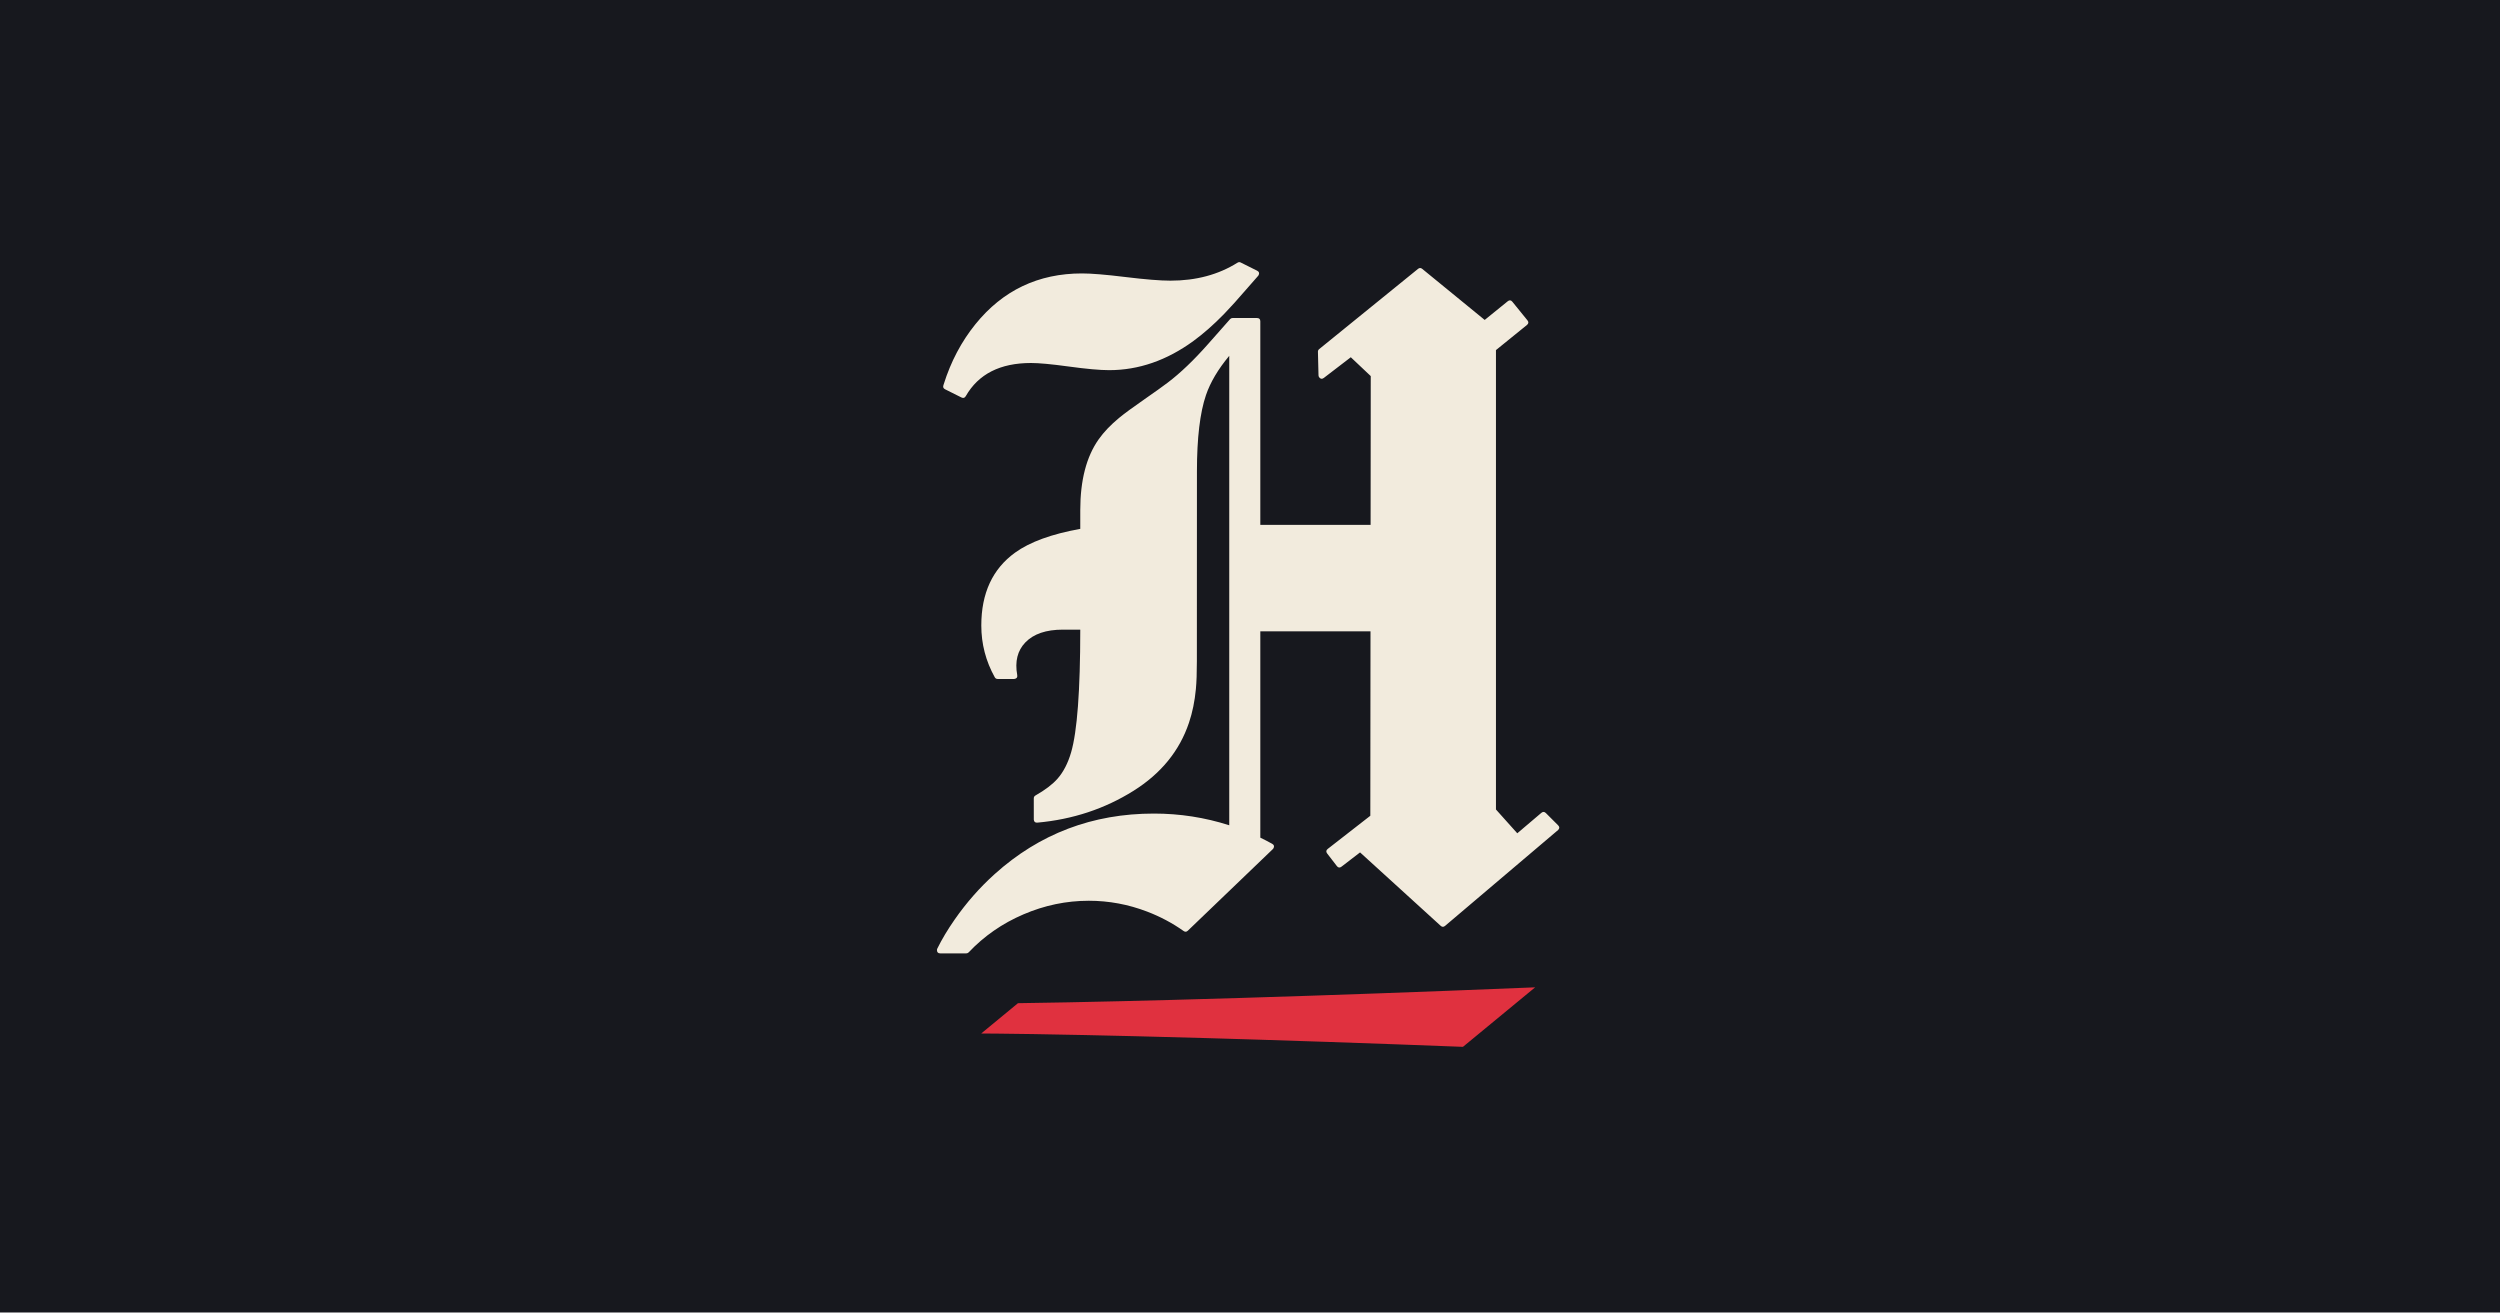
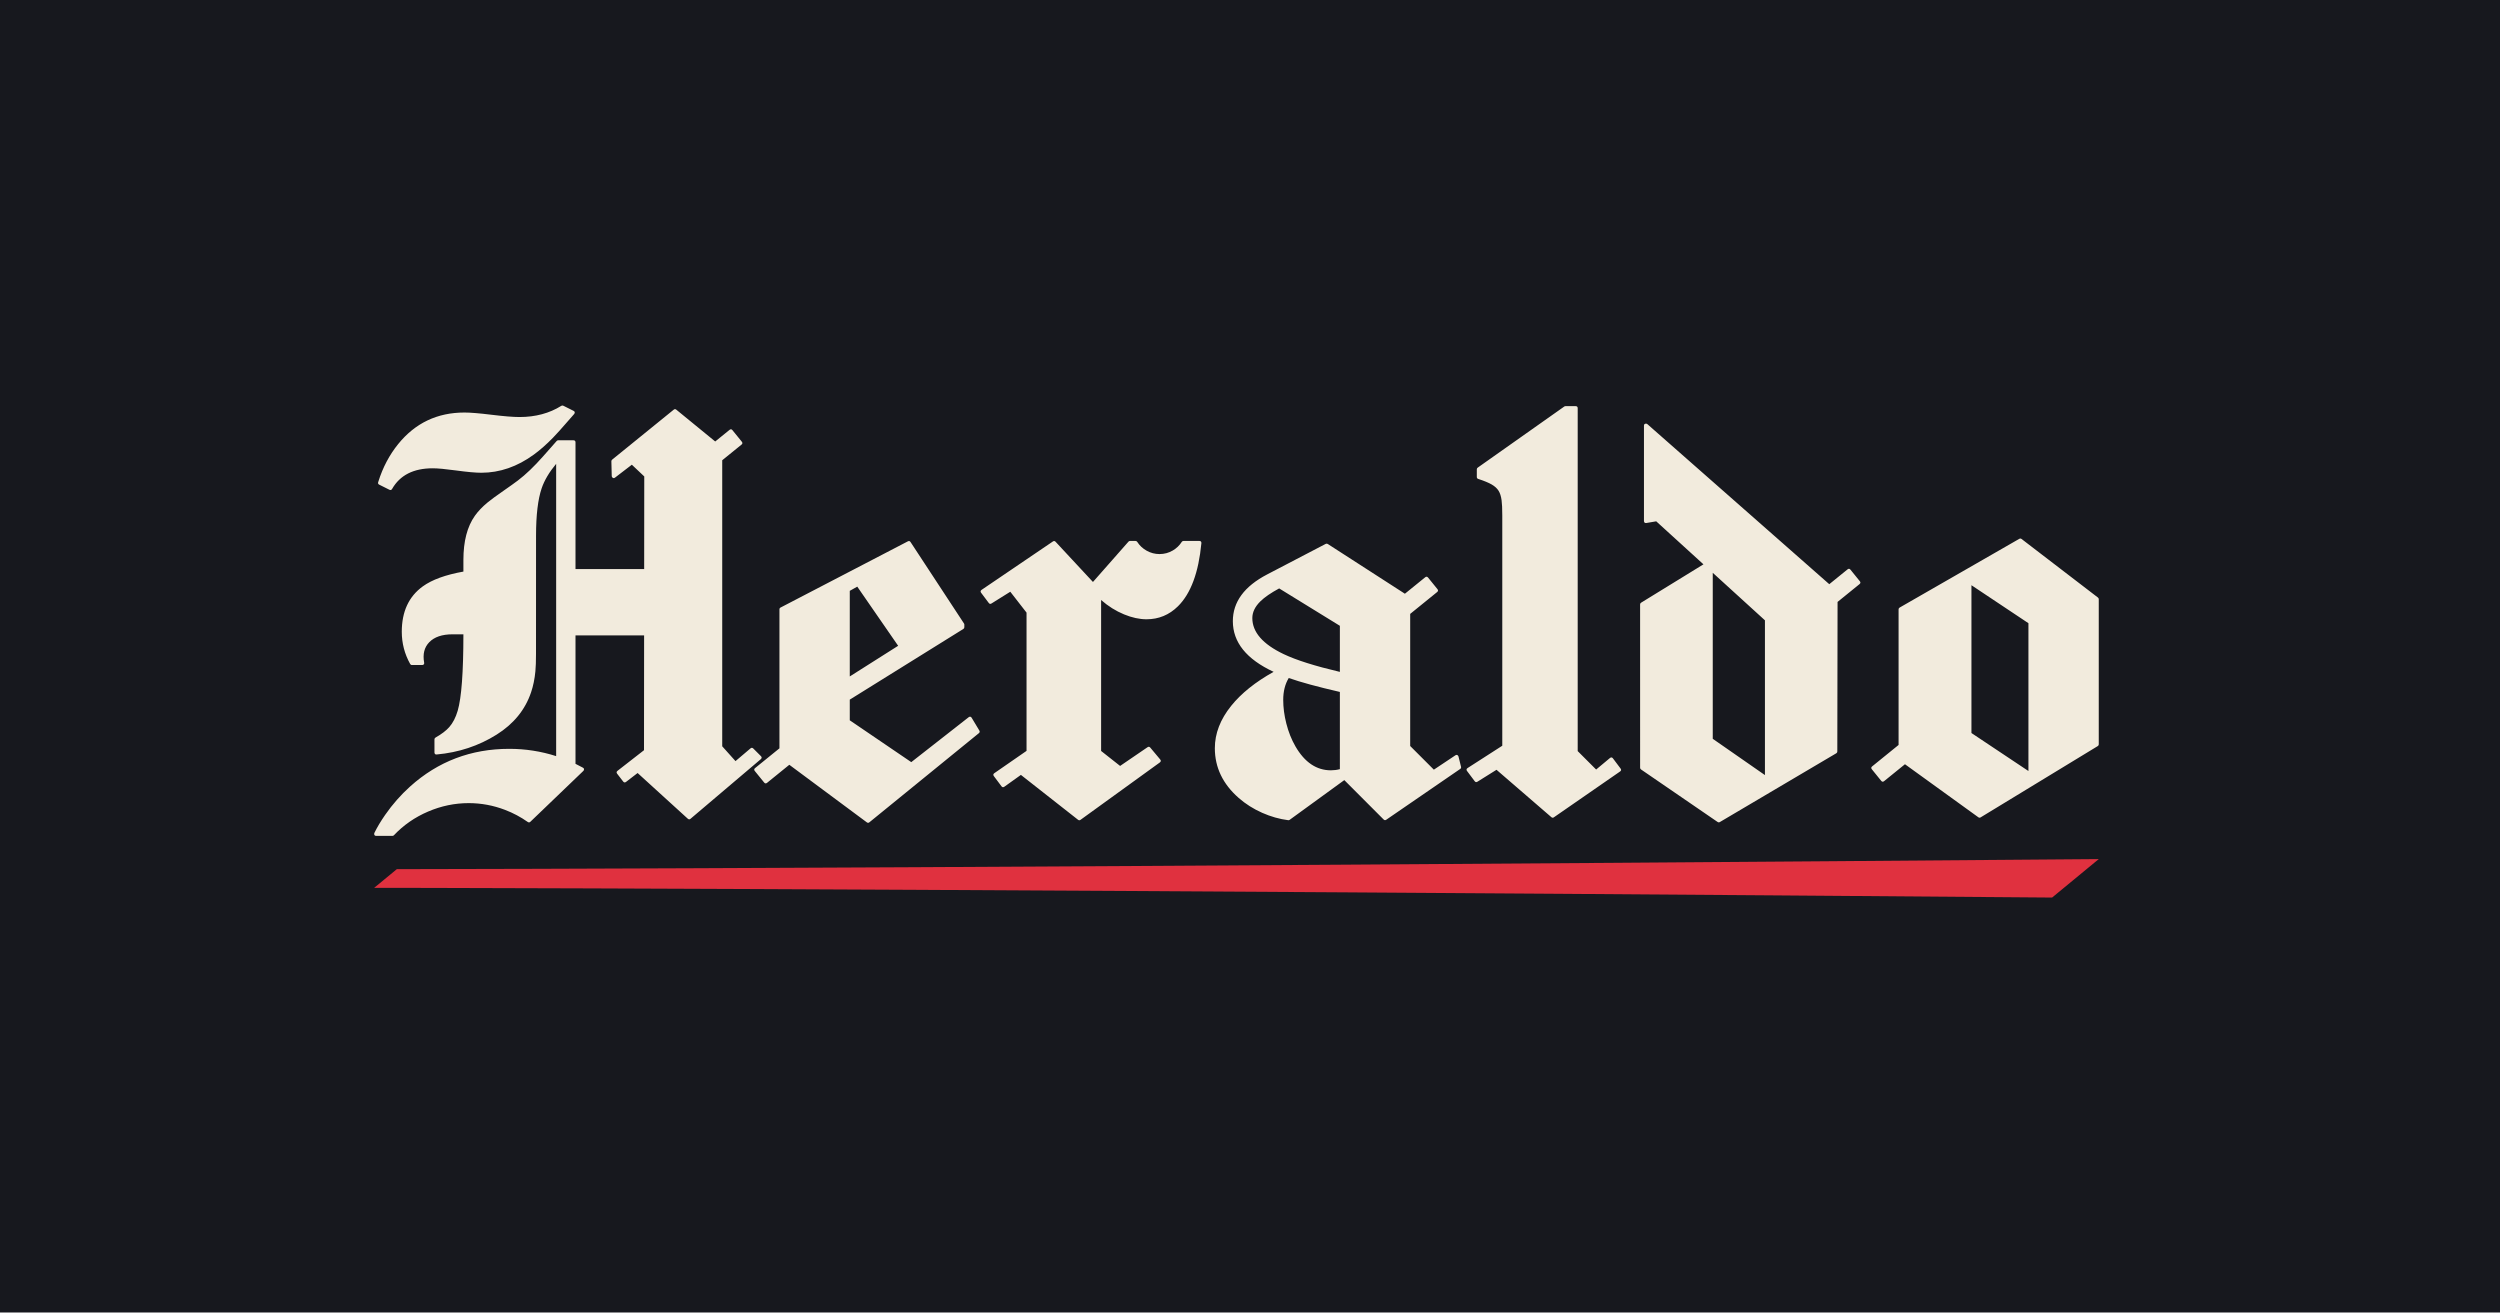
<svg xmlns="http://www.w3.org/2000/svg" width="1200" height="630" viewBox="0 0 1200 630">
  <rect width="1200" height="630" fill="#17181E" />
-   <g transform="matrix(0.53 0 0 0.53 333.38 37.75)">
-     <path fill="#F2EBDD" d="M308.76 649.21Q321.97 641.71 328.75 634Q336.73 624.9 341.03 610.22Q349.32 581.87 349.34 499.01H333.55Q310.78 499.01 299.63 510.56Q288.89 521.68 292.24 540.16Q292.51 541.63 291.91 542.51Q291.3 543.38 289.83 543.64Q289.56 543.69 289.29 543.69H274.52Q272.75 543.69 271.9 542.15Q259.71 520.26 259.71 495.25Q259.71 451.39 290.26 429.3Q310.38 414.75 349.34 407.76V390.75Q349.34 350.22 366 326.65Q373.04 316.7 384.64 307.13Q391.65 301.34 407.8 290.14Q421.35 280.74 428.55 275.3Q445.67 262.35 465.21 240.22L485.01 217.81Q485.9 216.8 487.26 216.8H509.4Q512.4 216.8 512.4 219.8V404.15H612.28L612.41 269.38L594.35 252.32L569.92 271.05Q567.54 272.87 565.71 270.49Q565.12 269.71 565.1 268.74L564.58 247.36Q564.54 245.89 565.69 244.96L655.25 172.27Q657.15 170.73 659.04 172.28L715.61 218.53L736.46 201.63Q737.63 200.68 738.68 200.79Q739.74 200.9 740.68 202.07L754.31 218.87Q756.2 221.2 753.87 223.09L725.81 245.84V661.89L745.12 683.44L766.93 664.94Q769.04 663.16 771 665.11L782.11 676.22Q783.17 677.28 783.17 678.34Q783.17 679.4 782.11 680.46L679.71 767.32Q677.69 769.02 675.75 767.25L602.73 700.76L585.92 713.68Q583.55 715.51 581.72 713.14L572.96 701.77Q571.14 699.41 573.5 697.57L612.03 667.57L612.19 500.55H512.4V687.4Q517.86 690.04 523.13 692.97Q525.75 694.43 524.3 697.05Q524.08 697.45 523.75 697.76L446.75 771.67Q444.96 773.39 442.94 771.96Q427.75 761.21 409.89 754.37Q384.24 744.55 357.06 744.55Q326.61 744.55 297.92 756.86Q269.15 769.19 248.29 791.27Q247.4 792.21 246.11 792.21H222.55Q219.55 792.21 219.55 789.21Q219.55 788.51 219.85 787.89Q226.01 775.34 235.57 761.6Q251.51 738.69 271.81 720.4Q332.68 665.59 416.04 665.59Q451.18 665.59 484.26 676.19V251.04Q469.1 269.23 463.18 286.61Q455.03 310.51 455 355.39L454.94 527.68Q454.94 543.34 454.05 552.79Q452.5 569.34 447.79 583.33Q434.95 621.51 397.59 644.96Q358.57 669.44 310.51 673.8Q309.01 673.93 308.2 673.25Q307.38 672.57 307.25 671.08L307.24 651.82Q307.24 650.07 308.76 649.21ZM241.7 288.73 226.88 281.32Q224.56 280.16 225.38 277.7Q225.44 277.51 225.65 276.85Q235.31 246.01 254.37 222.41Q291.53 176.41 350.9 176.41Q363.64 176.41 389.86 179.62Q417.17 182.96 430.96 182.96Q465.81 182.96 491.76 166.67Q493.18 165.77 494.69 166.53L509.51 173.94Q510.86 174.61 511.19 175.62Q511.53 176.62 510.86 177.96Q510.67 178.33 510.39 178.64Q507.49 181.83 500.96 189.4Q487.55 204.97 479.43 213.29Q465.42 227.65 451.88 237.54Q415.64 264.01 375.41 264.01Q362.93 264.01 338.48 260.66Q315.61 257.53 304.7 257.53Q262.83 257.53 245.64 287.54Q244.23 290 241.7 288.73Z" />
-     <path fill="#E0313F" d="M259.61 864.77 292.91 837.32 338 836.56 385.03 835.54 432.06 834.36 494.78 832.57 557.49 830.57 620.2 828.4 682.91 826.07 761.3 822.96 695.92 876.85 635.88 874.59 573.17 872.38 510.45 870.34 463.42 868.93 400.71 867.26 353.67 866.18 306.64 865.3 275.28 864.89Z" />
+   <g transform="matrix(0.33 0 0 0.33 107.16 139.8)">
+     <path fill="#F2EBDD" d="M308.73 649.2Q321.94 641.7 328.72 633.99Q336.7 624.89 341 610.21Q349.29 581.86 349.31 499H333.52Q310.75 499 299.6 510.55Q288.86 521.67 292.21 540.15Q292.48 541.62 291.88 542.5Q291.27 543.37 289.8 543.63Q289.53 543.68 289.26 543.68H274.49Q272.72 543.68 271.87 542.14Q259.68 520.25 259.68 495.24Q259.68 451.38 290.23 429.29Q310.35 414.74 349.31 407.75V390.74Q349.31 350.21 365.97 326.64Q373.01 316.69 384.61 307.12Q391.62 301.33 407.77 290.13Q421.32 280.73 428.52 275.29Q445.64 262.34 465.18 240.21L484.98 217.8Q485.87 216.79 487.23 216.79H509.37Q512.37 216.79 512.37 219.79V404.14H612.25L612.38 269.37L594.32 252.31L569.89 271.04Q567.51 272.86 565.68 270.48Q565.09 269.7 565.07 268.73L564.55 247.35Q564.51 245.88 565.66 244.95L655.22 172.26Q657.12 170.72 659.01 172.27L715.58 218.52L736.43 201.62Q737.6 200.67 738.65 200.78Q739.71 200.89 740.65 202.06L754.28 218.86Q756.17 221.19 753.84 223.08L725.78 245.83V661.88L745.09 683.43L766.9 664.93Q769.01 663.15 770.97 665.1L782.08 676.21Q783.14 677.27 783.14 678.33Q783.14 679.39 782.08 680.45L679.68 767.31Q677.66 769.01 675.72 767.24L602.7 700.75L585.89 713.67Q583.52 715.5 581.69 713.13L572.93 701.76Q571.11 699.4 573.47 697.56L612 667.56L612.16 500.54H512.37V687.39Q517.83 690.03 523.1 692.96Q525.72 694.42 524.27 697.04Q524.05 697.44 523.72 697.75L446.72 771.66Q444.93 773.38 442.91 771.95Q427.72 761.2 409.86 754.36Q384.21 744.54 357.03 744.54Q326.58 744.54 297.89 756.85Q269.12 769.18 248.26 791.26Q247.37 792.2 246.08 792.2H222.52Q219.52 792.2 219.52 789.2Q219.52 788.5 219.82 787.88Q225.98 775.33 235.54 761.59Q251.48 738.68 271.78 720.39Q332.65 665.58 416.01 665.58Q451.15 665.58 484.23 676.18V251.03Q469.07 269.22 463.15 286.6Q455 310.5 454.97 355.38L454.91 527.67Q454.91 543.33 454.02 552.78Q452.47 569.33 447.76 583.32Q434.92 621.5 397.56 644.95Q358.54 669.43 310.48 673.79Q308.98 673.92 308.17 673.24Q307.35 672.56 307.22 671.07L307.21 651.81Q307.21 650.06 308.73 649.2ZM241.67 288.72 226.85 281.31Q224.53 280.15 225.35 277.69Q225.41 277.5 225.62 276.84Q235.28 246 254.34 222.4Q291.5 176.4 350.87 176.4Q363.61 176.4 389.83 179.61Q417.14 182.95 430.93 182.95Q465.78 182.95 491.73 166.66Q493.15 165.76 494.66 166.52L509.48 173.93Q510.83 174.6 511.16 175.61Q511.5 176.61 510.83 177.95Q510.64 178.32 510.36 178.63Q507.46 181.82 500.93 189.39Q487.52 204.96 479.4 213.28Q465.39 227.64 451.85 237.53Q415.61 264 375.38 264Q362.9 264 338.45 260.65Q315.58 257.52 304.67 257.52Q262.8 257.52 245.61 287.53Q244.2 289.99 241.67 288.72Z M786.77 714.59 773.14 697.79Q772.19 696.63 772.3 695.57Q772.42 694.52 773.58 693.57L809.01 664.84V462.72Q809.01 460.9 810.62 460.06L995.8 363.77Q998.2 362.52 999.69 364.78L1077.46 483.29Q1077.95 484.04 1077.95 484.94V488.64Q1077.95 490.31 1076.54 491.19L911.3 594.01V624.08L1000.76 684.92L1084.21 619.61Q1085.4 618.68 1086.45 618.81Q1087.5 618.94 1088.43 620.12L1099.75 638.94Q1101.08 641.17 1099.07 642.81L939.82 772.44Q938.01 773.91 936.14 772.52L823.37 688.77L790.99 715.03Q788.66 716.92 786.77 714.59ZM911.3 435.78V560.29L981.67 515.7L922.2 429.64Z M1348.4 663.79 1362.84 681.04Q1363.8 682.19 1363.71 683.25Q1363.61 684.3 1362.46 685.27L1246.95 768.84Q1245.12 770.16 1243.34 768.76L1160.22 703.49L1136.13 720.7Q1133.74 722.4 1131.98 720.06L1120.87 705.25Q1119.97 704.05 1120.12 703Q1120.27 701.95 1121.47 701.05L1168.42 668.54V467.45L1144.79 437.07L1117.46 454.15Q1115.12 455.61 1113.47 453.41L1102.36 438.6Q1100.56 436.2 1102.96 434.39L1206.77 363.95Q1208.9 362.5 1210.65 364.38L1265.02 422.86L1316.69 364.21Q1317.59 363.2 1318.94 363.2H1326.93Q1328.57 363.2 1329.45 364.58Q1334.65 372.69 1343.23 377.44Q1351.96 382.28 1361.8 382.28Q1372.33 382.28 1381.24 377.03Q1389.22 372.33 1394.19 364.58Q1395.08 363.2 1396.72 363.2H1419.77Q1422.77 363.2 1422.77 366.2Q1416.7 430.57 1388.67 458.22Q1369.52 477.13 1342.92 477.13Q1327.55 477.13 1310.29 470.03Q1292.37 462.66 1276.89 449.11V668.66L1304.52 690.45L1344.41 663.23Q1346.66 661.7 1348.4 663.79Z M1549.01 769.38Q1529.83 766.88 1511.27 758.68Q1492.01 750.15 1477.03 737.03Q1442.32 706.62 1442.32 664.6Q1442.32 632.6 1466.07 603.06Q1487.99 575.78 1527.8 553.58Q1468.5 525.93 1468.5 479.88Q1468.5 437.94 1518.38 411.91L1603.56 367.47Q1605.11 366.66 1606.58 367.61L1718.76 439.97L1748.26 416.05Q1750.59 414.16 1752.48 416.49L1766.11 433.29Q1767.05 434.45 1766.94 435.51Q1766.83 436.56 1765.67 437.51L1726.46 469.3V661.46L1760.88 695.88L1792.16 675.04Q1793.41 674.21 1794.45 674.41Q1795.49 674.62 1796.32 675.87Q1796.61 676.31 1796.74 676.82L1800.4 691.66Q1800.9 693.68 1799.19 694.86L1691.65 768.71Q1689.59 770.12 1687.82 768.35L1630.63 711.06L1551.16 768.83Q1550.2 769.54 1549.01 769.38ZM1535.88 432.24Q1517.61 442.11 1508.49 451.12Q1496.84 462.63 1496.84 475.38Q1496.84 506.06 1542.43 527.81Q1569.74 540.84 1624.17 553.66V486.62ZM1624.17 582.83Q1575.15 571.54 1549.83 562.54Q1541.78 575.77 1541.78 594.36Q1541.78 611.02 1546.25 628.59Q1550.97 647.19 1559.56 662.03Q1579.7 696.82 1611.13 696.82Q1617.82 696.82 1624.17 695.12Z M1860.41 661.07V326.33Q1860.41 311.45 1859.41 304.06Q1858.24 295.38 1855.04 290.23Q1851.78 284.99 1844.94 281.03Q1838.3 277.19 1825.44 272.99Q1823.37 272.31 1823.37 270.14V259.03Q1823.37 257.47 1824.64 256.58L1950.56 167.69Q1951.34 167.14 1952.29 167.14H1967.11Q1970.11 167.14 1970.11 170.14V668.87L1996.92 695.68L2017.03 678.92Q2018.19 677.96 2019.24 678.06Q2020.3 678.15 2021.26 679.3L2032.47 694.24Q2034.27 696.64 2031.87 698.44L1935.48 765.17Q1933.57 766.49 1931.81 764.97L1852.01 696.05L1824.26 713.4Q1821.92 714.86 1820.27 712.65L1809.16 697.84Q1807.36 695.44 1809.76 693.64Z M2153.03 397.22 2084.32 334.65 2069.99 337.09Q2067.03 337.59 2066.53 334.64Q2066.49 334.39 2066.49 334.13V195.57Q2066.49 194.07 2067.24 193.32Q2067.99 192.57 2069.49 192.57Q2070.63 192.57 2071.48 193.32L2336.04 426.09L2362.63 404.53Q2364.96 402.64 2366.85 404.97L2380.47 421.77Q2381.42 422.94 2381.31 423.99Q2381.2 425.05 2380.03 425.99L2348.09 451.9L2347.73 669.45Q2347.73 671.16 2346.25 672.03L2176.86 772.08Q2175.21 773.05 2173.64 771.97L2062.19 695.55Q2060.89 694.65 2060.89 693.07L2060.88 455.56Q2060.88 453.88 2062.31 453ZM2166.55 409.53V650.98L2242.45 703.76V478.65Z M2411.58 712.13 2397.96 695.33Q2397.01 694.16 2397.12 693.11Q2397.23 692.05 2398.4 691.11L2436.84 659.93V462.72Q2436.84 460.98 2438.35 460.12L2612.41 360.12Q2614.14 359.13 2615.73 360.34L2726.83 445.52Q2728.01 446.42 2728.01 447.9V659Q2728.01 660.69 2726.57 661.57L2556.21 765.26Q2554.51 766.3 2552.89 765.13L2446.13 687.98L2415.8 712.57Q2413.47 714.46 2411.58 712.13ZM2542.83 427.59V642.58L2625.72 697.84V482.84Z" />
+     <path fill="#E0313F" d="M219.52 867.76 252.48 840.59 454.69 840.11 689.86 839.23 1003.42 837.76 1316.98 836.02 1630.55 834.08 2022.5 831.39 2336.06 829.06 2728.01 825.95 2660.14 881.9 2257.67 878.74 1944.11 876.45 1630.55 874.32 1316.98 872.38 1003.42 870.64 768.25 869.51 533.08 868.56 297.91 867.87Z" />
  </g>
</svg>
